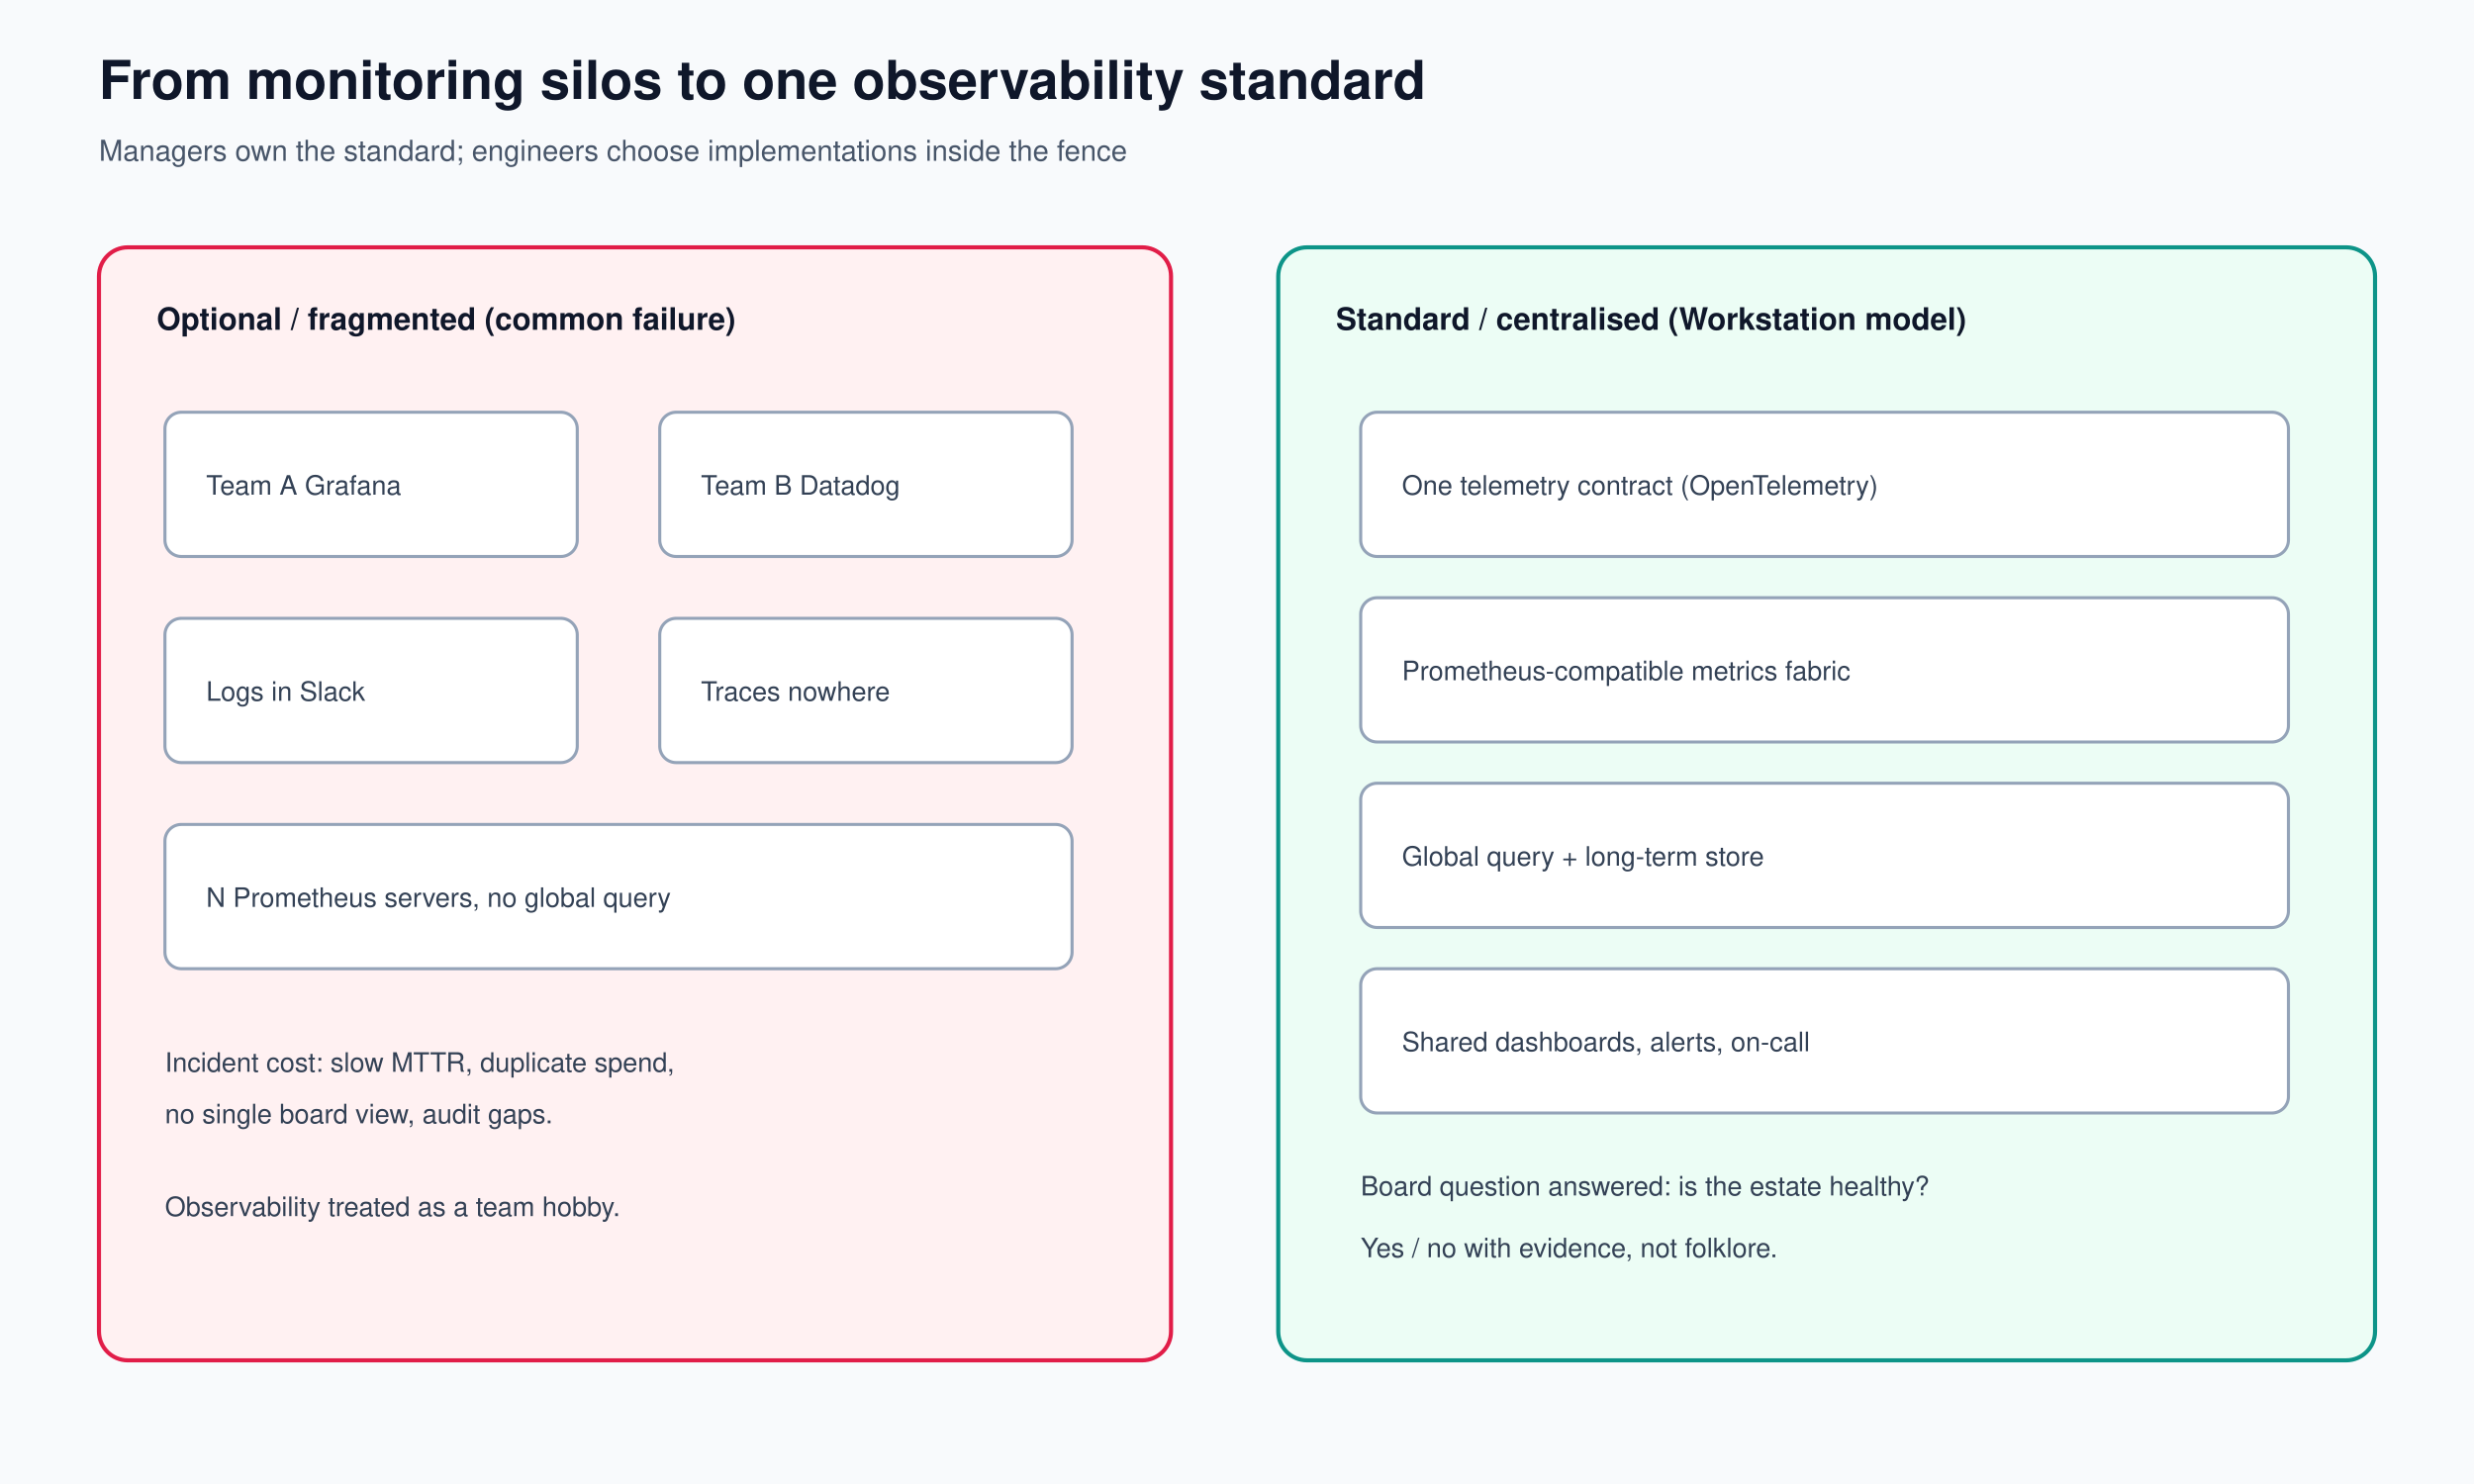
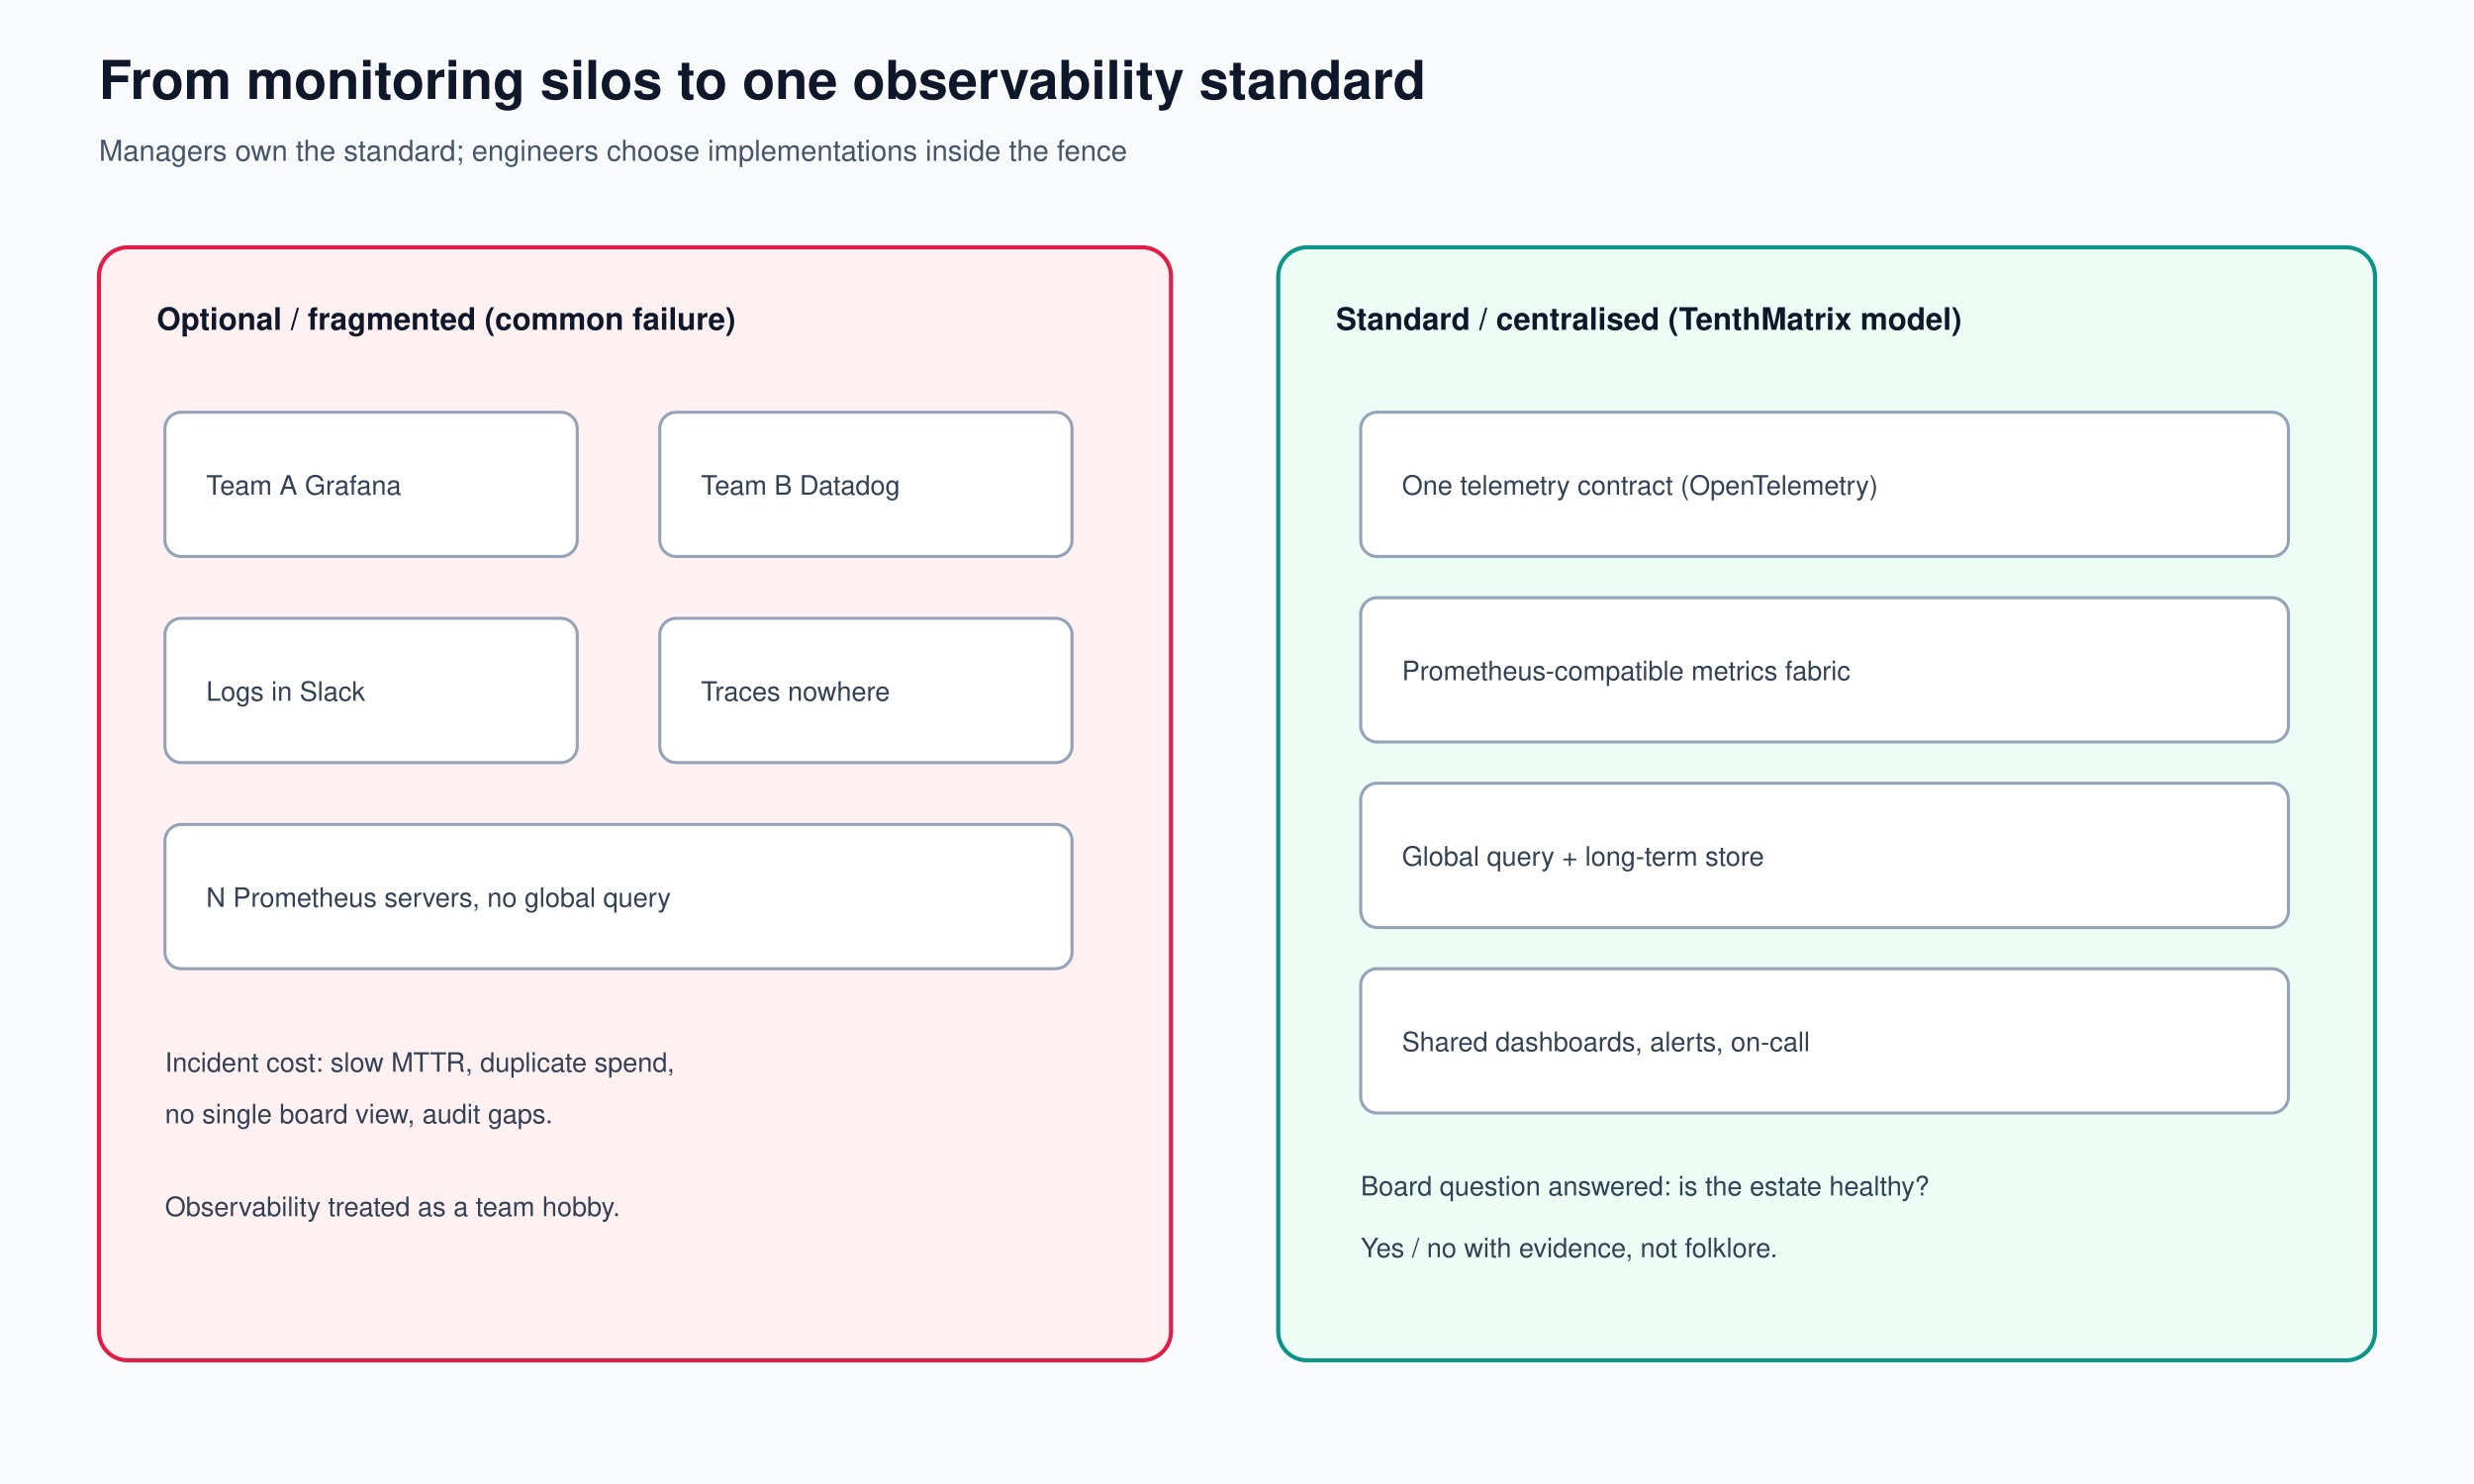
<svg xmlns="http://www.w3.org/2000/svg" width="1200" height="720" viewBox="0 0 1200 720" role="img" aria-label="Siloed monitoring versus centralised observability">
  <defs>
    <style>
      .title { fill: #0f172a; font: 800 26px ui-sans-serif, system-ui, Helvetica, Arial, sans-serif; }
      .sub { fill: #475569; font: 500 14px ui-sans-serif, system-ui, Helvetica, Arial, sans-serif; }
      .h { fill: #0f172a; font: 700 15px ui-sans-serif, system-ui, Helvetica, Arial, sans-serif; }
      .p { fill: #334155; font: 500 13px ui-sans-serif, system-ui, Helvetica, Arial, sans-serif; }
      .bad { fill: #fff1f2; stroke: #e11d48; stroke-width: 2; }
      .ok { fill: #ecfdf5; stroke: #0d9488; stroke-width: 2; }
      .box { fill: #ffffff; stroke: #94a3b8; stroke-width: 1.5; }
    </style>
  </defs>
  <rect width="1200" height="720" fill="#f8fafc" />
  <text class="title" x="48" y="48">From monitoring silos to one observability standard</text>
  <text class="sub" x="48" y="78">Managers own the standard; engineers choose implementations inside the fence</text>
  <rect class="bad" x="48" y="120" width="520" height="540" rx="14" />
  <text class="h" x="76" y="160">Optional / fragmented (common failure)</text>
  <rect class="box" x="80" y="200" width="200" height="70" rx="8" />
  <text class="p" x="100" y="240">Team A Grafana</text>
  <rect class="box" x="320" y="200" width="200" height="70" rx="8" />
  <text class="p" x="340" y="240">Team B Datadog</text>
  <rect class="box" x="80" y="300" width="200" height="70" rx="8" />
  <text class="p" x="100" y="340">Logs in Slack</text>
  <rect class="box" x="320" y="300" width="200" height="70" rx="8" />
  <text class="p" x="340" y="340">Traces nowhere</text>
  <rect class="box" x="80" y="400" width="440" height="70" rx="8" />
  <text class="p" x="100" y="440">N Prometheus servers, no global query</text>
  <text class="p" x="80" y="520">Incident cost: slow MTTR, duplicate spend,</text>
  <text class="p" x="80" y="545">no single board view, audit gaps.</text>
  <text class="p" x="80" y="590">Observability treated as a team hobby.</text>
  <rect class="ok" x="620" y="120" width="532" height="540" rx="14" />
-   <text class="h" x="648" y="160">Standard / centralised (Workstation model)</text>
+   <text class="h" x="648" y="160">Standard / centralised (TenthMatrix model)</text>
  <rect class="box" x="660" y="200" width="450" height="70" rx="8" />
  <text class="p" x="680" y="240">One telemetry contract (OpenTelemetry)</text>
  <rect class="box" x="660" y="290" width="450" height="70" rx="8" />
  <text class="p" x="680" y="330">Prometheus-compatible metrics fabric</text>
  <rect class="box" x="660" y="380" width="450" height="70" rx="8" />
  <text class="p" x="680" y="420">Global query + long-term store</text>
  <rect class="box" x="660" y="470" width="450" height="70" rx="8" />
  <text class="p" x="680" y="510">Shared dashboards, alerts, on-call</text>
  <text class="p" x="660" y="580">Board question answered: is the estate healthy?</text>
  <text class="p" x="660" y="610">Yes / no  with evidence, not folklore.</text>
</svg>
